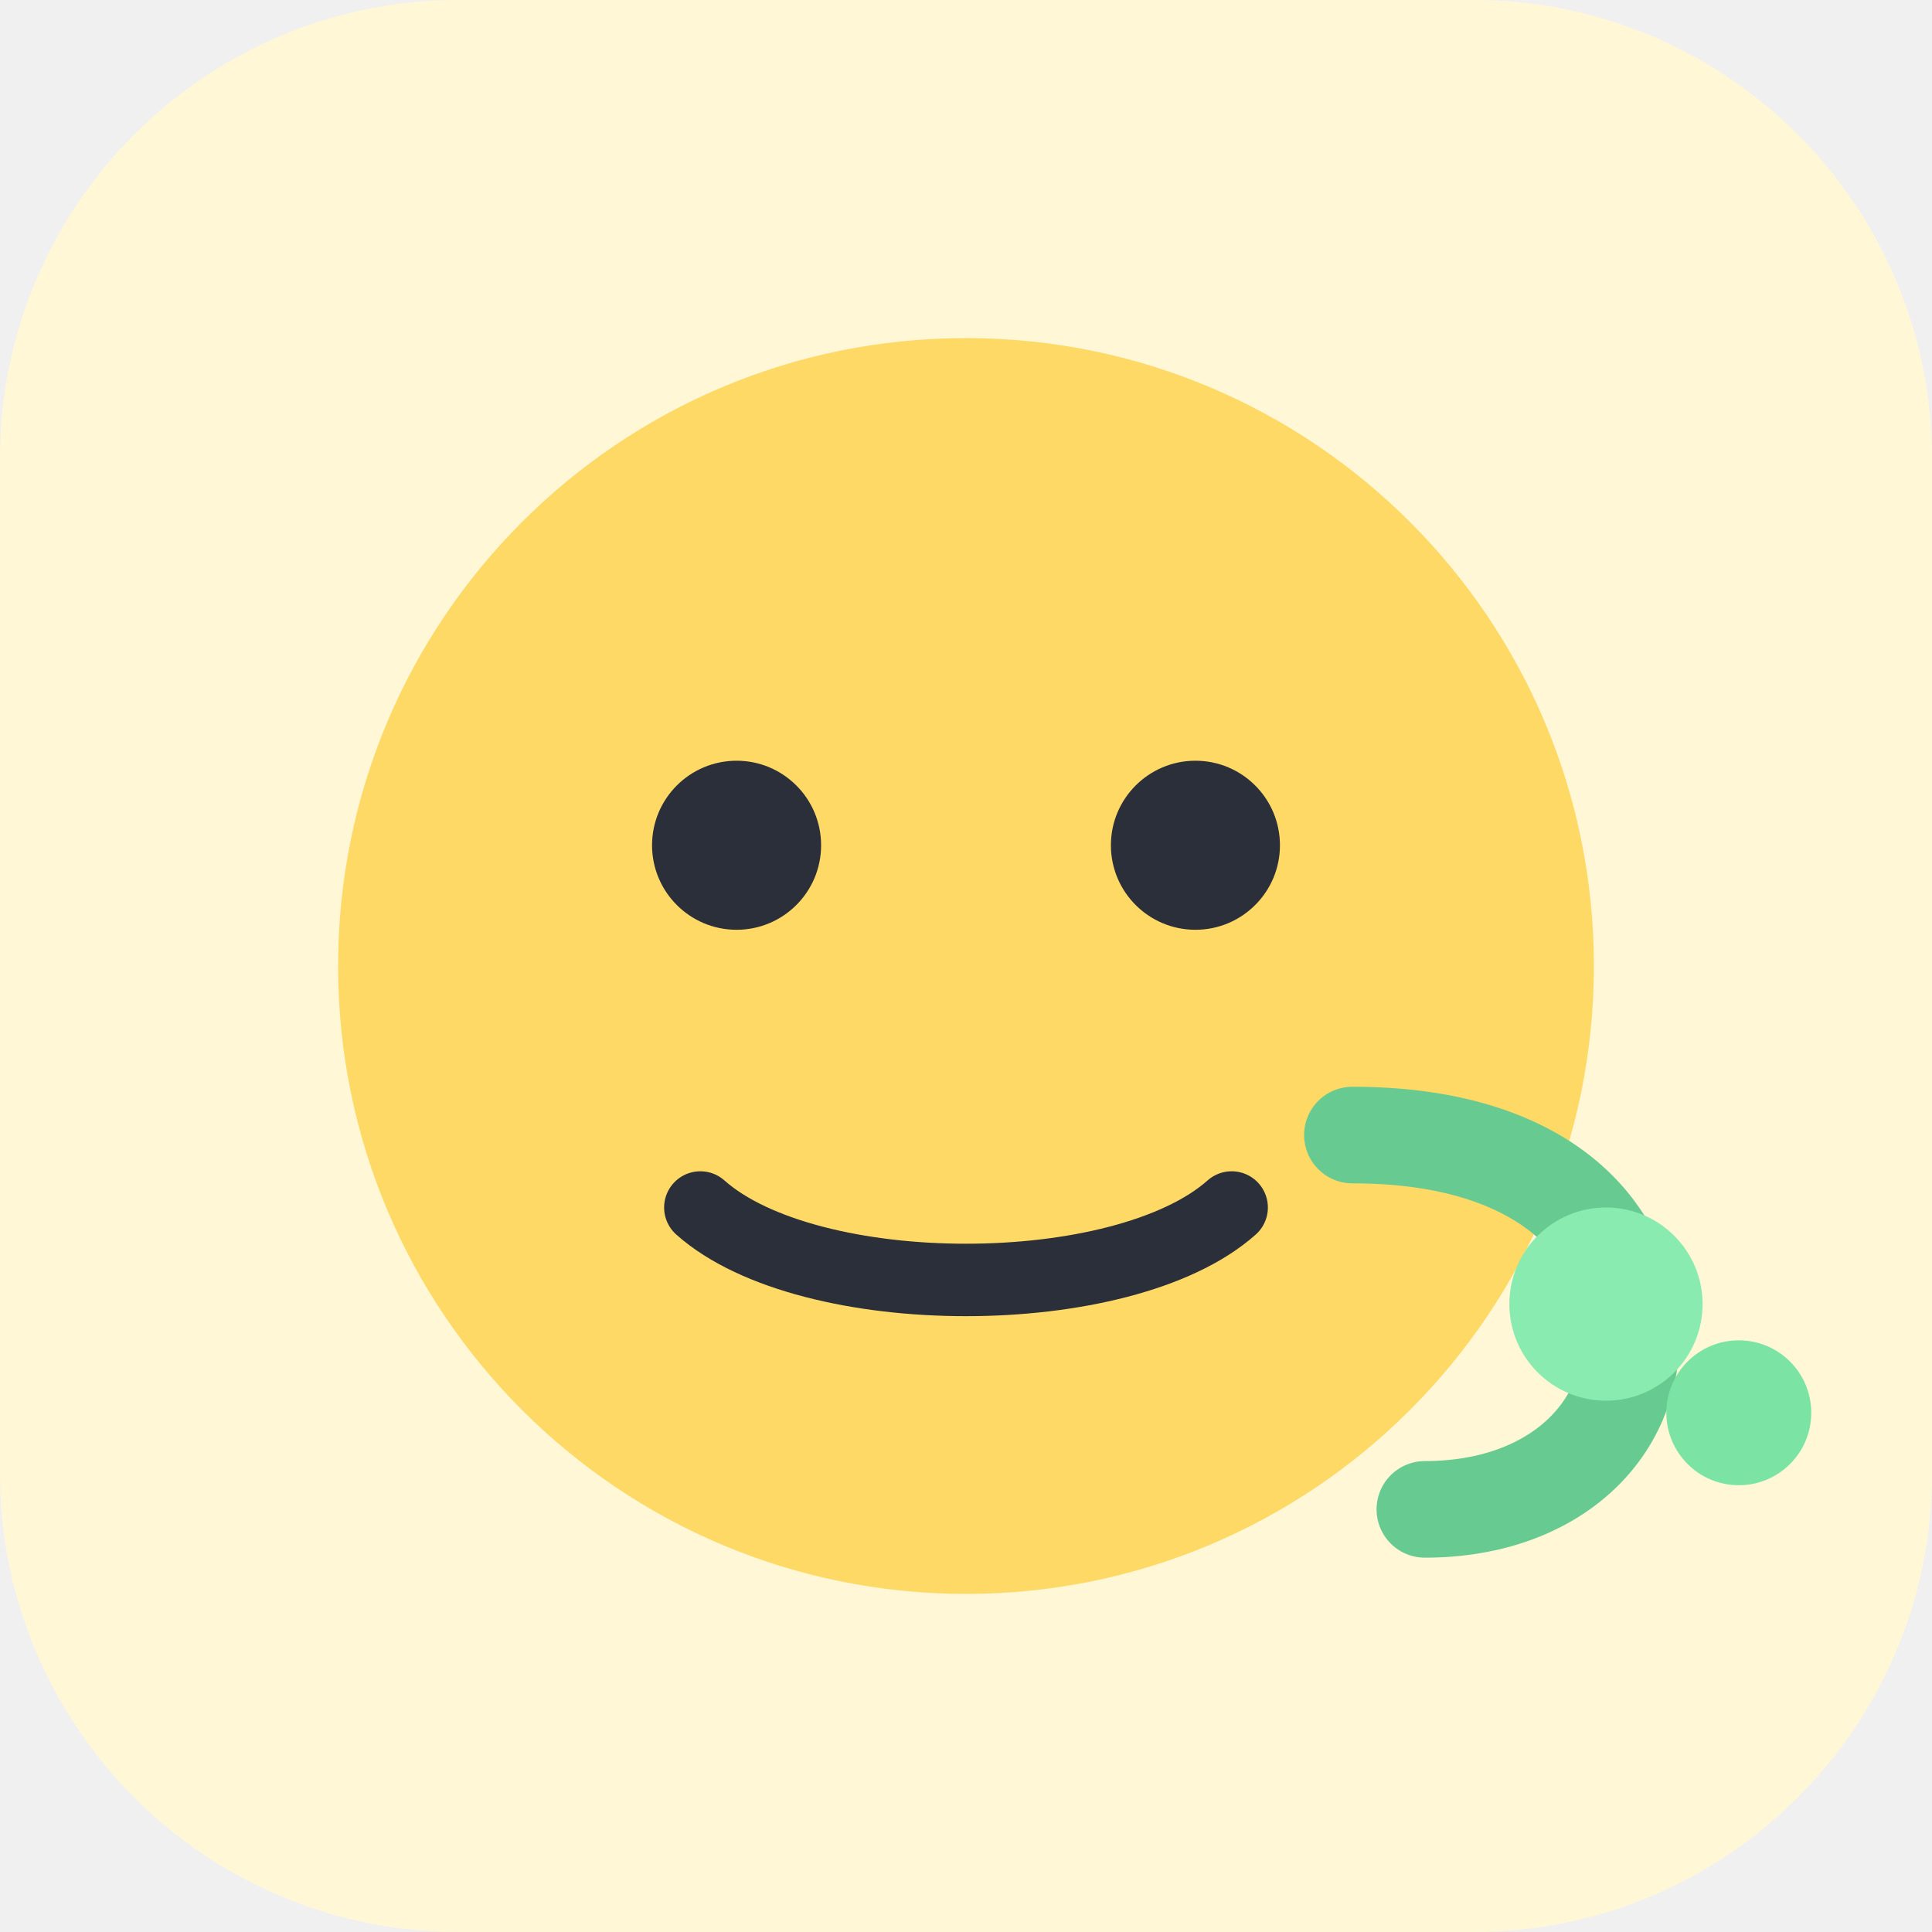
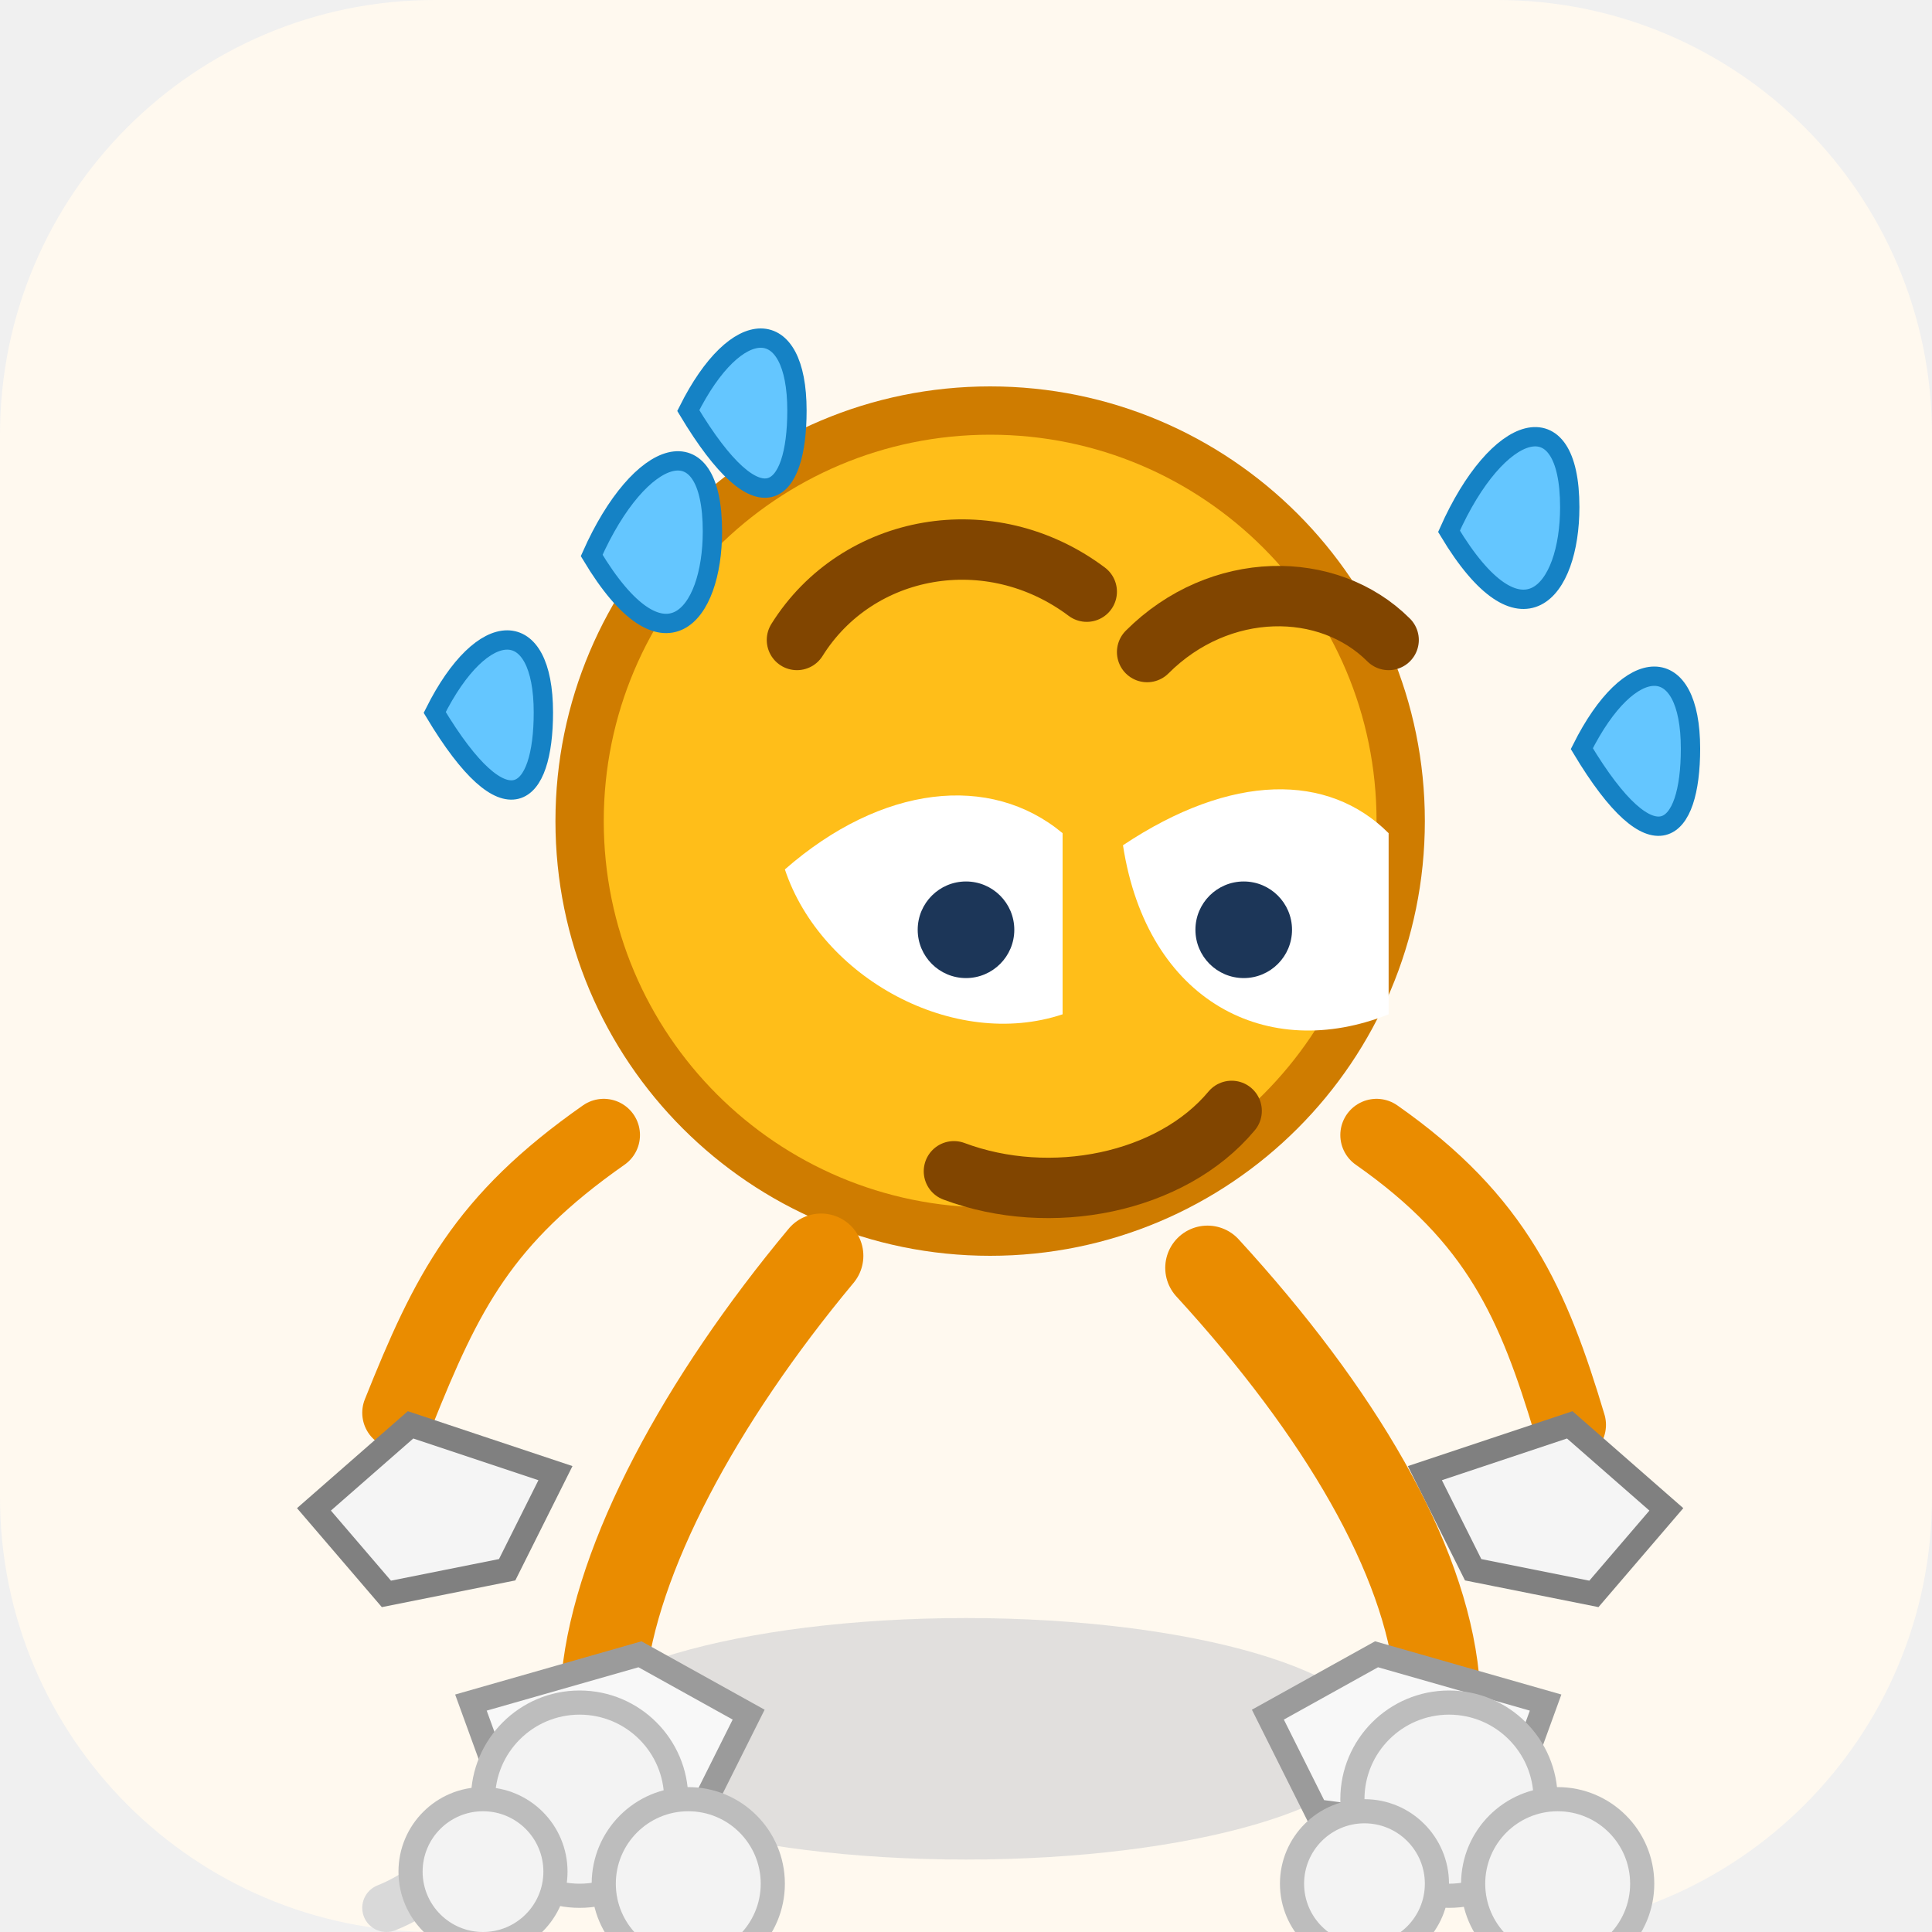
<svg xmlns="http://www.w3.org/2000/svg" viewBox="0 0 160 160">
-   <rect width="160" height="160" rx="38" fill="#fff7d5" />
-   <circle cx="80" cy="80" r="52" fill="#ffd965" />
-   <circle cx="61" cy="70" r="7" fill="#2a2f39" />
-   <circle cx="99" cy="70" r="7" fill="#2a2f39" />
-   <path d="M58 100c9 8 35 8 44 0" fill="none" stroke="#2a2f39" stroke-linecap="round" stroke-width="6" />
-   <path d="M112 94c15 0 22 7 23 15 1 9-6 16-17 16" fill="none" stroke="#67cb91" stroke-linecap="round" stroke-width="8" />
-   <circle cx="133" cy="108" r="8" fill="#89ebb0" />
-   <circle cx="144" cy="117" r="6" fill="#7be4a4" />
+   <rect width="160" height="160" rx="36" fill="#fff9ef" />
+   <ellipse cx="80" cy="144" rx="34" ry="10" fill="#d7d7d7" opacity="0.75" />
+   <g transform="translate(8 10)">
+     <circle cx="74" cy="58" r="34" fill="#ffbe19" stroke="#cf7c00" stroke-width="4" />
+     <path d="M58 43c5-8 16-10 24-4" fill="none" stroke="#814500" stroke-linecap="round" stroke-width="5" />
+     <path d="M87 44c6-6 15-6 20-1" fill="none" stroke="#814500" stroke-linecap="round" stroke-width="5" />
+     <path d="M57 62c8-7 17-8 23-3v15c-9 3-20-3-23-12Z" fill="#fff" />
+     <path d="M85 60c9-6 17-6 22-1v15c-10 4-20-1-22-14Z" fill="#fff" />
+     <circle cx="72" cy="67" r="4" fill="#1c3658" />
+     <circle cx="95" cy="67" r="4" fill="#1c3658" />
+     <path d="M71 87c8 3 18 1 23-5" fill="none" stroke="#814500" stroke-linecap="round" stroke-width="5" />
+     <path d="M42 84c-10 7-13 13-17 23" fill="none" stroke="#ea8c00" stroke-linecap="round" stroke-width="6" />
+     <path d="M106 84c10 7 13 14 16 24" fill="none" stroke="#ea8c00" stroke-linecap="round" stroke-width="6" />
+     <path d="M26 108l-8 7 6 7 10-2 4-8-12-4Z" fill="#f5f5f5" stroke="#808080" stroke-width="2" />
+     <path d="M122 108l8 7-6 7-10-2-4-8 12-4Z" fill="#f5f5f5" stroke="#808080" stroke-width="2" />
+     <path d="M60 94c-10 12-17 25-18 35" fill="none" stroke="#ea8c00" stroke-linecap="round" stroke-width="7" />
+     <path d="M92 95c11 12 18 24 19 34" fill="none" stroke="#ea8c00" stroke-linecap="round" stroke-width="7" />
+     <path d="M45 127l-14 4 4 11 15-2 4-8-9-5Z" fill="#f8f8f8" stroke="#9b9b9b" stroke-width="2" />
+     <path d="M106 127l14 4-4 11-15-2-4-8 9-5Z" fill="#f8f8f8" stroke="#9b9b9b" stroke-width="2" />
+     <path d="M37 134c-4 7-8 12-13 14" fill="none" stroke="#d9d9d9" stroke-linecap="round" stroke-width="4" />
+     <path d="M108 134c4 7 8 12 13 14" fill="none" stroke="#d9d9d9" stroke-linecap="round" stroke-width="4" />
+     <g fill="#64c6ff" stroke="#1582c5" stroke-width="1.6">
+       <path d="M41 36c4-9 10-11 10-2 0 7-4 12-10 2Z" />
+       <path d="M112 34c4-9 10-11 10-2 0 7-4 12-10 2Z" />
+       <path d="M28 49c4-8 9-8 9 0 0 7-3 10-9 0Z" />
+       <path d="M123 52c4-8 9-8 9 0 0 7-3 10-9 0Z" />
+       <path d="M49 24c4-8 9-8 9 0 0 7-3 10-9 0Z" />
+     </g>
+     <g fill="#f3f3f3" stroke="#bdbdbd" stroke-width="2">
+       <circle cx="40" cy="139" r="8" />
+       <circle cx="32" cy="145" r="6" />
+       <circle cx="49" cy="146" r="7" />
+       <circle cx="112" cy="139" r="8" />
+       <circle cx="105" cy="146" r="6" />
+       <circle cx="121" cy="146" r="7" />
+     </g>
+   </g>
</svg>
